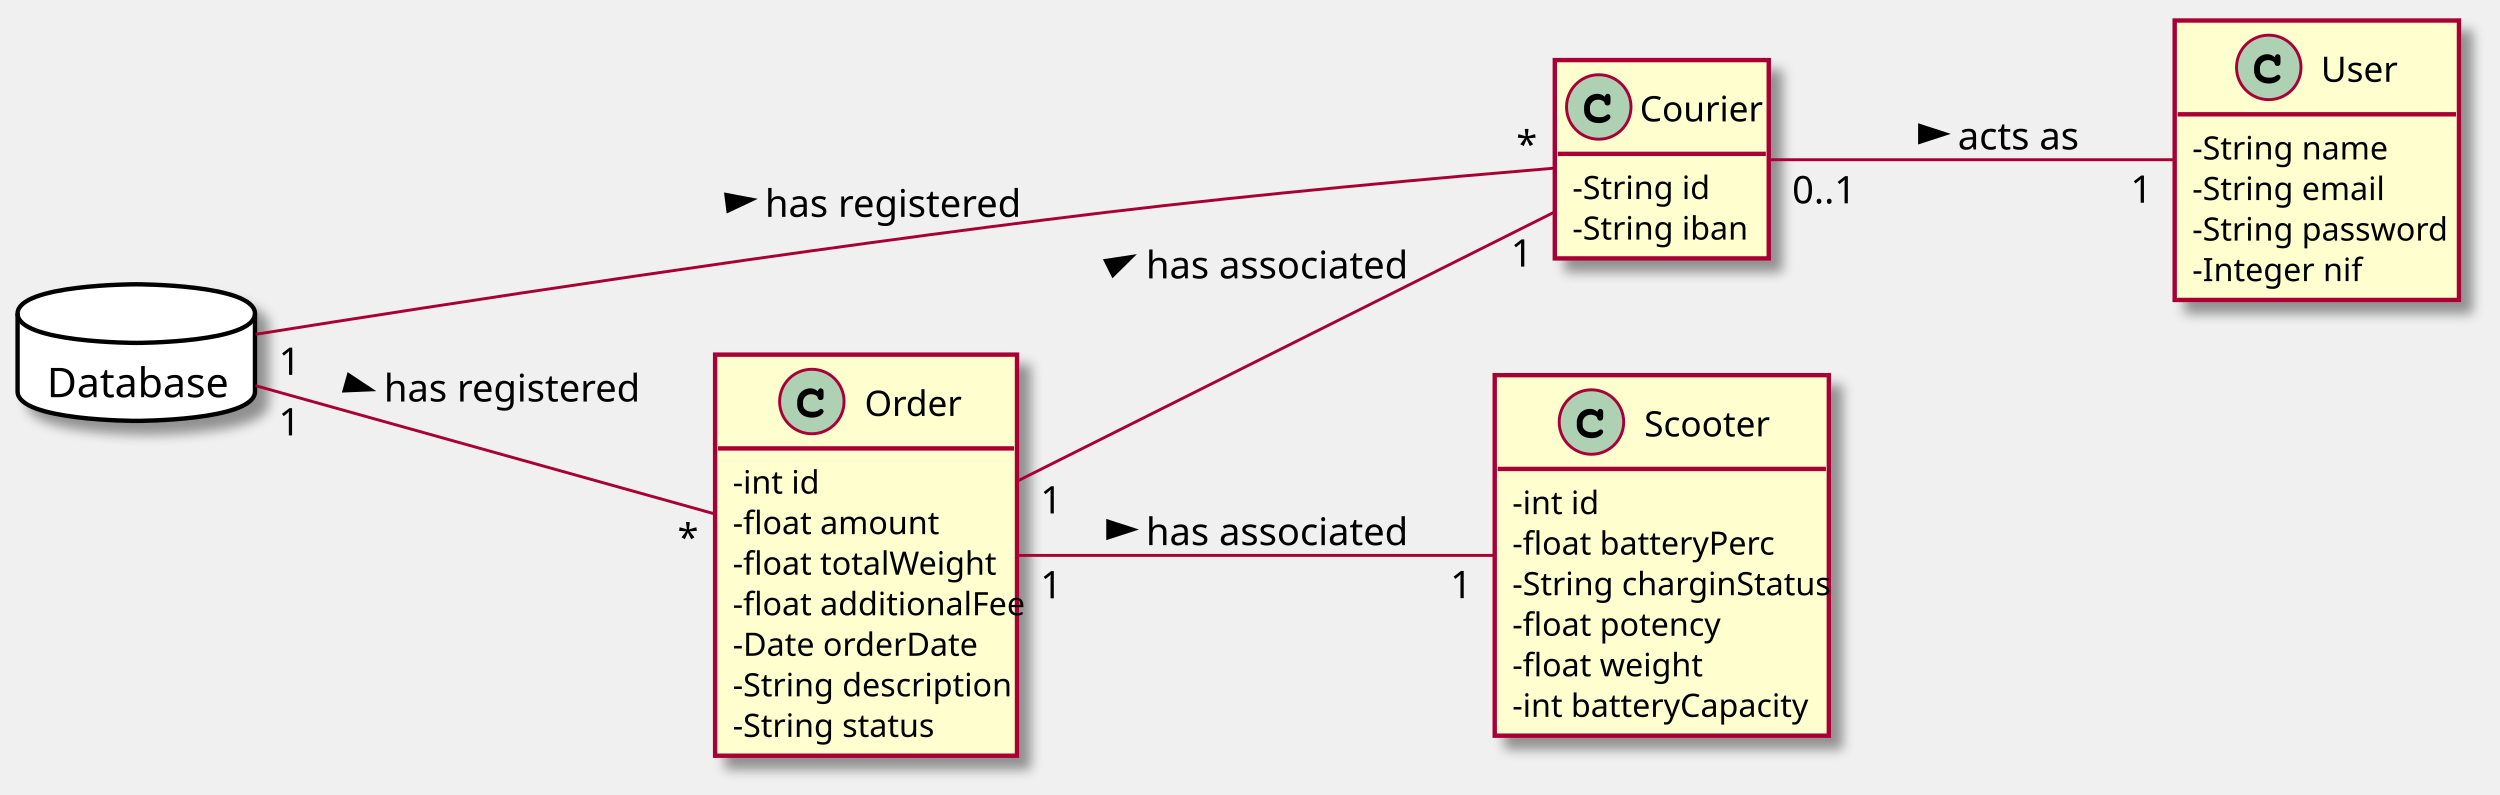
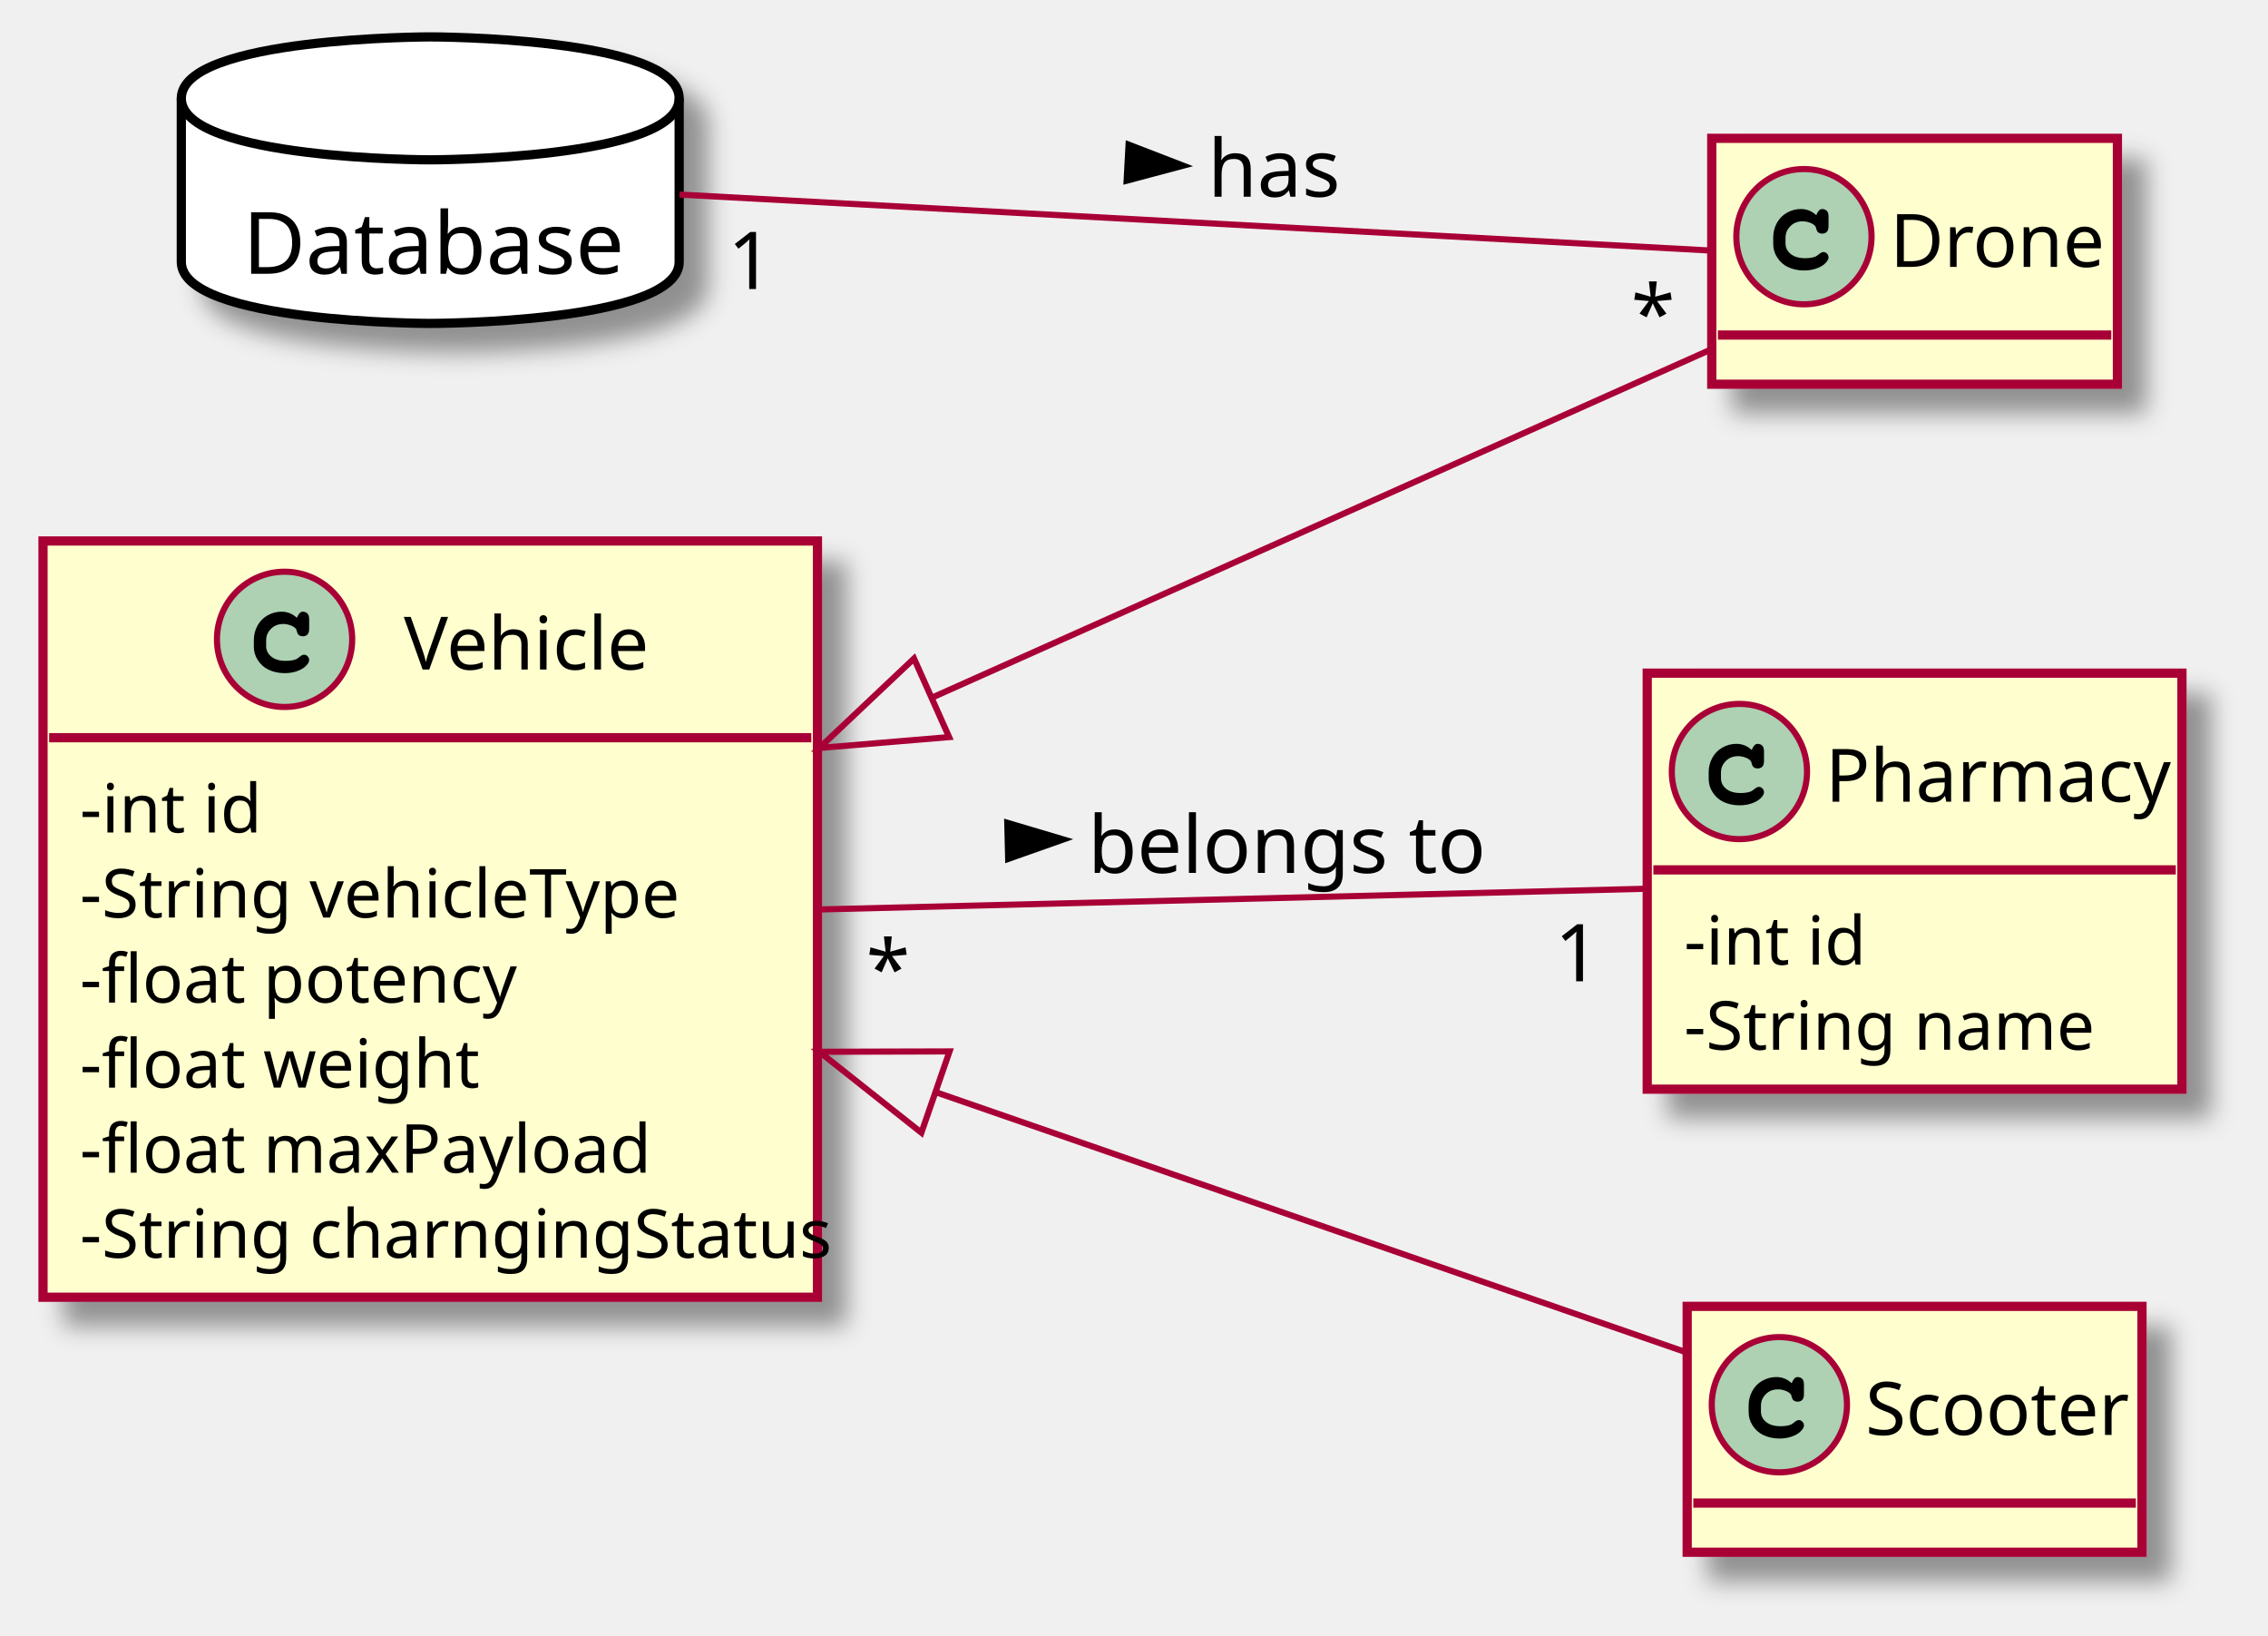
- <svg xmlns="http://www.w3.org/2000/svg" contentScriptType="application/ecmascript" contentStyleType="text/css" height="271px" preserveAspectRatio="none" style="width:853px;height:271px;" version="1.1" viewBox="0 0 853 271" width="853px" zoomAndPan="magnify">
+ <svg xmlns="http://www.w3.org/2000/svg" contentScriptType="application/ecmascript" contentStyleType="text/css" height="266px" preserveAspectRatio="none" style="width:369px;height:266px;" version="1.1" viewBox="0 0 369 266" width="369px" zoomAndPan="magnify">
  <defs>
-     <filter height="300%" id="fsl44f0mrbq54" width="300%" x="-1" y="-1">
+     <filter height="300%" id="ff14hxtnyh9h9" width="300%" x="-1" y="-1">
      <feGaussianBlur result="blurOut" stdDeviation="2.0" />
      <feColorMatrix in="blurOut" result="blurOut2" type="matrix" values="0 0 0 0 0 0 0 0 0 0 0 0 0 0 0 0 0 0 .4 0" />
      <feOffset dx="4.0" dy="4.0" in="blurOut2" result="blurOut3" />
      <feBlend in="SourceGraphic" in2="blurOut3" mode="normal" />
    </filter>
  </defs>
  <g>
-     <path d="M6,107 C6,97 46.5,97 46.5,97 C46.5,97 87,97 87,107 L87,133.609 C87,143.609 46.5,143.609 46.5,143.609 C46.5,143.609 6,143.609 6,133.609 L6,107 " fill="#FFFFFF" filter="url(#fsl44f0mrbq54)" style="stroke:#000000;stroke-width:1.5;" />
-     <path d="M6,107 C6,117 46.5,117 46.5,117 C46.5,117 87,117 87,107 " fill="none" style="stroke:#000000;stroke-width:1.5;" />
-     <text fill="#000000" font-family="sans-serif" font-size="14" lengthAdjust="spacing" textLength="61" x="16" y="135.533">Database</text>
-     <rect codeLine="8" fill="#FEFECE" filter="url(#fsl44f0mrbq54)" height="95.344" id="User" style="stroke:#A80036;stroke-width:1.5;" width="97" x="742" y="7" />
-     <ellipse cx="774.1" cy="23" fill="#ADD1B2" rx="11" ry="11" style="stroke:#A80036;stroke-width:1.0;" />
-     <path d="M776.1,19.5 Q776.303,19 776.538,18.75 Q776.772,18.5 777.038,18.5 Q777.506,18.5 777.803,18.781 Q778.1,19.062 778.1,19.719 L778.1,21.281 Q778.1,21.938 777.819,22.219 Q777.538,22.5 777.1,22.5 Q776.709,22.5 776.459,22.328 Q776.209,22.156 776.1,21.703 Q776.053,21.391 775.881,21.219 Q775.569,20.891 775.006,20.703 Q774.444,20.5 773.881,20.5 Q773.178,20.5 772.584,20.781 Q772.006,21.062 771.553,21.688 Q771.1,22.312 771.1,23.172 L771.1,24.094 Q771.1,25.125 771.944,25.812 Q772.788,26.5 774.288,26.5 Q775.178,26.5 775.803,26.297 Q776.163,26.188 776.569,25.828 Q776.834,25.625 776.975,25.562 Q777.116,25.5 777.288,25.5 Q777.616,25.5 777.85,25.766 Q778.1,26.016 778.1,26.375 Q778.1,26.719 777.756,27.125 Q777.256,27.719 776.459,28.047 Q775.413,28.5 774.131,28.5 Q772.631,28.5 771.428,27.906 Q770.459,27.438 769.772,26.422 Q769.1,25.406 769.1,24.203 L769.1,23.109 Q769.1,21.859 769.694,20.766 Q770.303,19.672 771.35,19.094 Q772.413,18.5 773.6,18.5 Q774.319,18.5 774.944,18.75 Q775.569,19 776.1,19.5 Z " fill="#000000" />
-     <text fill="#000000" font-family="sans-serif" font-size="12" lengthAdjust="spacing" textLength="27" x="791.9" y="27.91">User</text>
-     <line style="stroke:#A80036;stroke-width:1.5;" x1="743" x2="838" y1="39" y2="39" />
-     <text fill="#000000" font-family="sans-serif" font-size="11" lengthAdjust="spacing" textLength="61" x="748" y="54.419">-String name</text>
-     <text fill="#000000" font-family="sans-serif" font-size="11" lengthAdjust="spacing" textLength="59" x="748" y="68.255">-String email</text>
-     <text fill="#000000" font-family="sans-serif" font-size="11" lengthAdjust="spacing" textLength="85" x="748" y="82.091">-String password</text>
-     <text fill="#000000" font-family="sans-serif" font-size="11" lengthAdjust="spacing" textLength="52" x="748" y="95.927">-Integer nif</text>
-     <rect codeLine="14" fill="#FEFECE" filter="url(#fsl44f0mrbq54)" height="67.672" id="Courier" style="stroke:#A80036;stroke-width:1.5;" width="73" x="530.5" y="20.5" />
-     <ellipse cx="545.5" cy="36.5" fill="#ADD1B2" rx="11" ry="11" style="stroke:#A80036;stroke-width:1.0;" />
-     <path d="M547.5,33 Q547.703,32.5 547.938,32.25 Q548.172,32 548.438,32 Q548.906,32 549.203,32.281 Q549.5,32.562 549.5,33.219 L549.5,34.781 Q549.5,35.438 549.219,35.719 Q548.938,36 548.5,36 Q548.109,36 547.859,35.828 Q547.609,35.656 547.5,35.203 Q547.453,34.891 547.281,34.719 Q546.969,34.391 546.406,34.203 Q545.844,34 545.281,34 Q544.578,34 543.984,34.281 Q543.406,34.562 542.953,35.188 Q542.5,35.812 542.5,36.672 L542.5,37.594 Q542.5,38.625 543.344,39.312 Q544.188,40 545.688,40 Q546.578,40 547.203,39.797 Q547.562,39.688 547.969,39.328 Q548.234,39.125 548.375,39.062 Q548.516,39 548.688,39 Q549.016,39 549.25,39.266 Q549.5,39.516 549.5,39.875 Q549.5,40.219 549.156,40.625 Q548.656,41.219 547.859,41.547 Q546.812,42 545.531,42 Q544.031,42 542.828,41.406 Q541.859,40.938 541.172,39.922 Q540.5,38.906 540.5,37.703 L540.5,36.609 Q540.5,35.359 541.094,34.266 Q541.703,33.172 542.75,32.594 Q543.812,32 545,32 Q545.719,32 546.344,32.25 Q546.969,32.5 547.5,33 Z " fill="#000000" />
-     <text fill="#000000" font-family="sans-serif" font-size="12" lengthAdjust="spacing" textLength="41" x="559.5" y="41.41">Courier</text>
-     <line style="stroke:#A80036;stroke-width:1.5;" x1="531.5" x2="602.5" y1="52.5" y2="52.5" />
-     <text fill="#000000" font-family="sans-serif" font-size="11" lengthAdjust="spacing" textLength="43" x="536.5" y="67.919">-String id</text>
-     <text fill="#000000" font-family="sans-serif" font-size="11" lengthAdjust="spacing" textLength="55" x="536.5" y="81.755">-String iban</text>
-     <rect codeLine="18" fill="#FEFECE" filter="url(#fsl44f0mrbq54)" height="123.016" id="Scooter" style="stroke:#A80036;stroke-width:1.5;" width="114" x="510" y="128" />
-     <ellipse cx="543" cy="144" fill="#ADD1B2" rx="11" ry="11" style="stroke:#A80036;stroke-width:1.0;" />
-     <path d="M545,140.5 Q545.203,140 545.438,139.75 Q545.672,139.5 545.938,139.5 Q546.406,139.5 546.703,139.781 Q547,140.062 547,140.719 L547,142.281 Q547,142.938 546.719,143.219 Q546.438,143.5 546,143.5 Q545.609,143.5 545.359,143.328 Q545.109,143.156 545,142.703 Q544.953,142.391 544.781,142.219 Q544.469,141.891 543.906,141.703 Q543.344,141.5 542.781,141.5 Q542.078,141.5 541.484,141.781 Q540.906,142.062 540.453,142.688 Q540,143.312 540,144.172 L540,145.094 Q540,146.125 540.844,146.812 Q541.688,147.5 543.188,147.5 Q544.078,147.5 544.703,147.297 Q545.062,147.188 545.469,146.828 Q545.734,146.625 545.875,146.562 Q546.016,146.5 546.188,146.5 Q546.516,146.5 546.75,146.766 Q547,147.016 547,147.375 Q547,147.719 546.656,148.125 Q546.156,148.719 545.359,149.047 Q544.312,149.5 543.031,149.5 Q541.531,149.5 540.328,148.906 Q539.359,148.438 538.672,147.422 Q538,146.406 538,145.203 L538,144.109 Q538,142.859 538.594,141.766 Q539.203,140.672 540.25,140.094 Q541.312,139.5 542.5,139.5 Q543.219,139.5 543.844,139.75 Q544.469,140 545,140.5 Z " fill="#000000" />
-     <text fill="#000000" font-family="sans-serif" font-size="12" lengthAdjust="spacing" textLength="42" x="561" y="148.91">Scooter</text>
-     <line style="stroke:#A80036;stroke-width:1.5;" x1="511" x2="623" y1="160" y2="160" />
-     <text fill="#000000" font-family="sans-serif" font-size="11" lengthAdjust="spacing" textLength="26" x="516" y="175.419">-int id</text>
-     <text fill="#000000" font-family="sans-serif" font-size="11" lengthAdjust="spacing" textLength="84" x="516" y="189.255">-float batteryPerc</text>
-     <text fill="#000000" font-family="sans-serif" font-size="11" lengthAdjust="spacing" textLength="102" x="516" y="203.091">-String charginStatus</text>
-     <text fill="#000000" font-family="sans-serif" font-size="11" lengthAdjust="spacing" textLength="67" x="516" y="216.927">-float potency</text>
-     <text fill="#000000" font-family="sans-serif" font-size="11" lengthAdjust="spacing" textLength="61" x="516" y="230.763">-float weight</text>
-     <text fill="#000000" font-family="sans-serif" font-size="11" lengthAdjust="spacing" textLength="94" x="516" y="244.599">-int batteryCapacity</text>
-     <rect codeLine="27" fill="#FEFECE" filter="url(#fsl44f0mrbq54)" height="136.852" id="Order" style="stroke:#A80036;stroke-width:1.5;" width="103" x="244" y="121" />
-     <ellipse cx="277" cy="137" fill="#ADD1B2" rx="11" ry="11" style="stroke:#A80036;stroke-width:1.0;" />
-     <path d="M279,133.5 Q279.203,133 279.438,132.75 Q279.672,132.5 279.938,132.5 Q280.406,132.5 280.703,132.781 Q281,133.062 281,133.719 L281,135.281 Q281,135.938 280.719,136.219 Q280.438,136.5 280,136.5 Q279.609,136.5 279.359,136.328 Q279.109,136.156 279,135.703 Q278.953,135.391 278.781,135.219 Q278.469,134.891 277.906,134.703 Q277.344,134.5 276.781,134.5 Q276.078,134.5 275.484,134.781 Q274.906,135.062 274.453,135.688 Q274,136.312 274,137.172 L274,138.094 Q274,139.125 274.844,139.812 Q275.688,140.5 277.188,140.5 Q278.078,140.5 278.703,140.297 Q279.062,140.188 279.469,139.828 Q279.734,139.625 279.875,139.562 Q280.016,139.5 280.188,139.5 Q280.516,139.5 280.75,139.766 Q281,140.016 281,140.375 Q281,140.719 280.656,141.125 Q280.156,141.719 279.359,142.047 Q278.312,142.5 277.031,142.5 Q275.531,142.5 274.328,141.906 Q273.359,141.438 272.672,140.422 Q272,139.406 272,138.203 L272,137.109 Q272,135.859 272.594,134.766 Q273.203,133.672 274.25,133.094 Q275.312,132.5 276.5,132.5 Q277.219,132.5 277.844,132.75 Q278.469,133 279,133.5 Z " fill="#000000" />
-     <text fill="#000000" font-family="sans-serif" font-size="12" lengthAdjust="spacing" textLength="31" x="295" y="141.91">Order</text>
-     <line style="stroke:#A80036;stroke-width:1.5;" x1="245" x2="346" y1="153" y2="153" />
-     <text fill="#000000" font-family="sans-serif" font-size="11" lengthAdjust="spacing" textLength="26" x="250" y="168.419">-int id</text>
-     <text fill="#000000" font-family="sans-serif" font-size="11" lengthAdjust="spacing" textLength="63" x="250" y="182.255">-float amount</text>
-     <text fill="#000000" font-family="sans-serif" font-size="11" lengthAdjust="spacing" textLength="81" x="250" y="196.091">-float totalWeight</text>
-     <text fill="#000000" font-family="sans-serif" font-size="11" lengthAdjust="spacing" textLength="91" x="250" y="209.927">-float additionalFee</text>
-     <text fill="#000000" font-family="sans-serif" font-size="11" lengthAdjust="spacing" textLength="77" x="250" y="223.763">-Date orderDate</text>
-     <text fill="#000000" font-family="sans-serif" font-size="11" lengthAdjust="spacing" textLength="88" x="250" y="237.599">-String description</text>
-     <text fill="#000000" font-family="sans-serif" font-size="11" lengthAdjust="spacing" textLength="65" x="250" y="251.435">-String status</text>
-     <path codeLine="37" d="M87.23,114.06 C149.06,104.19 272.11,85.13 377,72.5 C430.34,66.08 492.38,60.54 530.41,57.36 " fill="none" id="Database-Courier" style="stroke:#A80036;stroke-width:1.0;" />
-     <polygon fill="#000000" points="256.96,68.041,247.615,66.274,248.361,72.104,256.96,68.041" style="stroke:#000000;stroke-width:1.0;" />
-     <text fill="#000000" font-family="sans-serif" font-size="13" lengthAdjust="spacing" textLength="82" x="261" y="73.995">has registered</text>
-     <text fill="#000000" font-family="sans-serif" font-size="13" lengthAdjust="spacing" textLength="7" x="95.109" y="127.899">1</text>
-     <text fill="#000000" font-family="sans-serif" font-size="13" lengthAdjust="spacing" textLength="5" x="517.348" y="53.865">*</text>
-     <path codeLine="38" d="M87.18,131.59 C129.73,143.47 197.41,162.38 243.79,175.33 " fill="none" id="Database-Order" style="stroke:#A80036;stroke-width:1.0;" />
-     <polygon fill="#000000" points="126.816,133.021,118.895,127.757,117.313,133.418,126.816,133.021" style="stroke:#000000;stroke-width:1.0;" />
-     <text fill="#000000" font-family="sans-serif" font-size="13" lengthAdjust="spacing" textLength="82" x="131" y="136.995">has registered</text>
-     <text fill="#000000" font-family="sans-serif" font-size="13" lengthAdjust="spacing" textLength="7" x="95.05" y="148.552">1</text>
-     <text fill="#000000" font-family="sans-serif" font-size="13" lengthAdjust="spacing" textLength="5" x="231.167" y="187.993">*</text>
-     <path codeLine="39" d="M603.59,54.5 C641.01,54.5 700.11,54.5 741.6,54.5 " fill="none" id="Courier-User" style="stroke:#A80036;stroke-width:1.0;" />
-     <polygon fill="#000000" points="664,45.676,654.955,42.737,654.955,48.615,664,45.676" style="stroke:#000000;stroke-width:1.0;" />
-     <text fill="#000000" font-family="sans-serif" font-size="13" lengthAdjust="spacing" textLength="43" x="668" y="50.995">acts as</text>
-     <text fill="#000000" font-family="sans-serif" font-size="13" lengthAdjust="spacing" textLength="22" x="611.472" y="69.376">0..1</text>
-     <text fill="#000000" font-family="sans-serif" font-size="13" lengthAdjust="spacing" textLength="7" x="726.904" y="69.171">1</text>
-     <path codeLine="40" d="M347.19,189.5 C393.54,189.5 461.99,189.5 509.95,189.5 " fill="none" id="Order-Scooter" style="stroke:#A80036;stroke-width:1.0;" />
-     <polygon fill="#000000" points="387,180.676,377.955,177.737,377.955,183.615,387,180.676" style="stroke:#000000;stroke-width:1.0;" />
-     <text fill="#000000" font-family="sans-serif" font-size="13" lengthAdjust="spacing" textLength="88" x="391" y="185.995">has associated</text>
-     <text fill="#000000" font-family="sans-serif" font-size="13" lengthAdjust="spacing" textLength="7" x="354.951" y="204.155">1</text>
-     <text fill="#000000" font-family="sans-serif" font-size="13" lengthAdjust="spacing" textLength="7" x="494.814" y="204.093">1</text>
-     <path codeLine="41" d="M347.19,164.11 C400.56,137.37 483.21,95.97 530.17,72.45 " fill="none" id="Order-Courier" style="stroke:#A80036;stroke-width:1.0;" />
-     <polygon fill="#000000" points="386.471,87.436,377.067,88.86,379.7,94.115,386.471,87.436" style="stroke:#000000;stroke-width:1.0;" />
-     <text fill="#000000" font-family="sans-serif" font-size="13" lengthAdjust="spacing" textLength="88" x="391" y="94.995">has associated</text>
-     <text fill="#000000" font-family="sans-serif" font-size="13" lengthAdjust="spacing" textLength="7" x="354.951" y="175.195">1</text>
-     <text fill="#000000" font-family="sans-serif" font-size="13" lengthAdjust="spacing" textLength="7" x="515.482" y="90.957">1</text>
+     <path d="M29.5,16 C29.5,6 70,6 70,6 C70,6 110.5,6 110.5,16 L110.5,42.609 C110.5,52.609 70,52.609 70,52.609 C70,52.609 29.5,52.609 29.5,42.609 L29.5,16 " fill="#FFFFFF" filter="url(#ff14hxtnyh9h9)" style="stroke:#000000;stroke-width:1.5;" />
+     <path d="M29.5,16 C29.5,26 70,26 70,26 C70,26 110.5,26 110.5,16 " fill="none" style="stroke:#000000;stroke-width:1.5;" />
+     <text fill="#000000" font-family="sans-serif" font-size="14" lengthAdjust="spacing" textLength="61" x="39.5" y="44.533">Database</text>
+     <rect codeLine="8" fill="#FEFECE" filter="url(#ff14hxtnyh9h9)" height="67.672" id="Pharmacy" style="stroke:#A80036;stroke-width:1.5;" width="87" x="268" y="109.5" />
+     <ellipse cx="283" cy="125.5" fill="#ADD1B2" rx="11" ry="11" style="stroke:#A80036;stroke-width:1.0;" />
+     <path d="M285,122 Q285.203,121.5 285.438,121.25 Q285.672,121 285.938,121 Q286.406,121 286.703,121.281 Q287,121.562 287,122.219 L287,123.781 Q287,124.438 286.719,124.719 Q286.438,125 286,125 Q285.609,125 285.359,124.828 Q285.109,124.656 285,124.203 Q284.953,123.891 284.781,123.719 Q284.469,123.391 283.906,123.203 Q283.344,123 282.781,123 Q282.078,123 281.484,123.281 Q280.906,123.562 280.453,124.188 Q280,124.812 280,125.672 L280,126.594 Q280,127.625 280.844,128.312 Q281.688,129 283.188,129 Q284.078,129 284.703,128.797 Q285.062,128.688 285.469,128.328 Q285.734,128.125 285.875,128.062 Q286.016,128 286.188,128 Q286.516,128 286.75,128.266 Q287,128.516 287,128.875 Q287,129.219 286.656,129.625 Q286.156,130.219 285.359,130.547 Q284.312,131 283.031,131 Q281.531,131 280.328,130.406 Q279.359,129.938 278.672,128.922 Q278,127.906 278,126.703 L278,125.609 Q278,124.359 278.594,123.266 Q279.203,122.172 280.25,121.594 Q281.312,121 282.5,121 Q283.219,121 283.844,121.25 Q284.469,121.5 285,122 Z " fill="#000000" />
+     <text fill="#000000" font-family="sans-serif" font-size="12" lengthAdjust="spacing" textLength="55" x="297" y="130.41">Pharmacy</text>
+     <line style="stroke:#A80036;stroke-width:1.5;" x1="269" x2="354" y1="141.5" y2="141.5" />
+     <text fill="#000000" font-family="sans-serif" font-size="11" lengthAdjust="spacing" textLength="26" x="274" y="156.919">-int id</text>
+     <text fill="#000000" font-family="sans-serif" font-size="11" lengthAdjust="spacing" textLength="61" x="274" y="170.755">-String name</text>
+     <rect codeLine="29" fill="#FEFECE" filter="url(#ff14hxtnyh9h9)" height="40" id="Drone" style="stroke:#A80036;stroke-width:1.5;" width="66" x="278.5" y="22.5" />
+     <ellipse cx="293.5" cy="38.5" fill="#ADD1B2" rx="11" ry="11" style="stroke:#A80036;stroke-width:1.0;" />
+     <path d="M295.5,35 Q295.703,34.5 295.938,34.25 Q296.172,34 296.438,34 Q296.906,34 297.203,34.281 Q297.5,34.562 297.5,35.219 L297.5,36.781 Q297.5,37.438 297.219,37.719 Q296.938,38 296.5,38 Q296.109,38 295.859,37.828 Q295.609,37.656 295.5,37.203 Q295.453,36.891 295.281,36.719 Q294.969,36.391 294.406,36.203 Q293.844,36 293.281,36 Q292.578,36 291.984,36.281 Q291.406,36.562 290.953,37.188 Q290.5,37.812 290.5,38.672 L290.5,39.594 Q290.5,40.625 291.344,41.312 Q292.188,42 293.688,42 Q294.578,42 295.203,41.797 Q295.562,41.688 295.969,41.328 Q296.234,41.125 296.375,41.062 Q296.516,41 296.688,41 Q297.016,41 297.25,41.266 Q297.5,41.516 297.5,41.875 Q297.5,42.219 297.156,42.625 Q296.656,43.219 295.859,43.547 Q294.812,44 293.531,44 Q292.031,44 290.828,43.406 Q289.859,42.938 289.172,41.922 Q288.5,40.906 288.5,39.703 L288.5,38.609 Q288.5,37.359 289.094,36.266 Q289.703,35.172 290.75,34.594 Q291.812,34 293,34 Q293.719,34 294.344,34.25 Q294.969,34.5 295.5,35 Z " fill="#000000" />
+     <text fill="#000000" font-family="sans-serif" font-size="12" lengthAdjust="spacing" textLength="34" x="307.5" y="43.41">Drone</text>
+     <line style="stroke:#A80036;stroke-width:1.5;" x1="279.5" x2="343.5" y1="54.5" y2="54.5" />
+     <rect codeLine="16" fill="#FEFECE" filter="url(#ff14hxtnyh9h9)" height="123.016" id="Vehicle" style="stroke:#A80036;stroke-width:1.5;" width="126" x="7" y="88" />
+     <ellipse cx="46.3" cy="104" fill="#ADD1B2" rx="11" ry="11" style="stroke:#A80036;stroke-width:1.0;" />
+     <path d="M48.3,100.5 Q48.503,100 48.737,99.75 Q48.972,99.5 49.237,99.5 Q49.706,99.5 50.003,99.781 Q50.3,100.062 50.3,100.719 L50.3,102.281 Q50.3,102.938 50.019,103.219 Q49.737,103.5 49.3,103.5 Q48.909,103.5 48.659,103.328 Q48.409,103.156 48.3,102.703 Q48.253,102.391 48.081,102.219 Q47.769,101.891 47.206,101.703 Q46.644,101.5 46.081,101.5 Q45.378,101.5 44.784,101.781 Q44.206,102.062 43.753,102.688 Q43.3,103.312 43.3,104.172 L43.3,105.094 Q43.3,106.125 44.144,106.812 Q44.987,107.5 46.487,107.5 Q47.378,107.5 48.003,107.297 Q48.362,107.188 48.769,106.828 Q49.034,106.625 49.175,106.562 Q49.316,106.5 49.487,106.5 Q49.816,106.5 50.05,106.766 Q50.3,107.016 50.3,107.375 Q50.3,107.719 49.956,108.125 Q49.456,108.719 48.659,109.047 Q47.612,109.5 46.331,109.5 Q44.831,109.5 43.628,108.906 Q42.659,108.438 41.972,107.422 Q41.3,106.406 41.3,105.203 L41.3,104.109 Q41.3,102.859 41.894,101.766 Q42.503,100.672 43.55,100.094 Q44.612,99.5 45.8,99.5 Q46.519,99.5 47.144,99.75 Q47.769,100 48.3,100.5 Z " fill="#000000" />
+     <text fill="#000000" font-family="sans-serif" font-size="12" lengthAdjust="spacing" textLength="40" x="65.7" y="108.91">Vehicle</text>
+     <line style="stroke:#A80036;stroke-width:1.5;" x1="8" x2="132" y1="120" y2="120" />
+     <text fill="#000000" font-family="sans-serif" font-size="11" lengthAdjust="spacing" textLength="26" x="13" y="135.419">-int id</text>
+     <text fill="#000000" font-family="sans-serif" font-size="11" lengthAdjust="spacing" textLength="93" x="13" y="149.255">-String vehicleType</text>
+     <text fill="#000000" font-family="sans-serif" font-size="11" lengthAdjust="spacing" textLength="67" x="13" y="163.091">-float potency</text>
+     <text fill="#000000" font-family="sans-serif" font-size="11" lengthAdjust="spacing" textLength="61" x="13" y="176.927">-float weight</text>
+     <text fill="#000000" font-family="sans-serif" font-size="11" lengthAdjust="spacing" textLength="86" x="13" y="190.763">-float maxPayload</text>
+     <text fill="#000000" font-family="sans-serif" font-size="11" lengthAdjust="spacing" textLength="114" x="13" y="204.599">-String charngingStatus</text>
+     <rect codeLine="30" fill="#FEFECE" filter="url(#ff14hxtnyh9h9)" height="40" id="Scooter" style="stroke:#A80036;stroke-width:1.5;" width="74" x="274.5" y="212.5" />
+     <ellipse cx="289.5" cy="228.5" fill="#ADD1B2" rx="11" ry="11" style="stroke:#A80036;stroke-width:1.0;" />
+     <path d="M291.5,225 Q291.703,224.5 291.938,224.25 Q292.172,224 292.438,224 Q292.906,224 293.203,224.281 Q293.5,224.562 293.5,225.219 L293.5,226.781 Q293.5,227.438 293.219,227.719 Q292.938,228 292.5,228 Q292.109,228 291.859,227.828 Q291.609,227.656 291.5,227.203 Q291.453,226.891 291.281,226.719 Q290.969,226.391 290.406,226.203 Q289.844,226 289.281,226 Q288.578,226 287.984,226.281 Q287.406,226.562 286.953,227.188 Q286.5,227.812 286.5,228.672 L286.5,229.594 Q286.5,230.625 287.344,231.312 Q288.188,232 289.688,232 Q290.578,232 291.203,231.797 Q291.562,231.688 291.969,231.328 Q292.234,231.125 292.375,231.062 Q292.516,231 292.688,231 Q293.016,231 293.25,231.266 Q293.5,231.516 293.5,231.875 Q293.5,232.219 293.156,232.625 Q292.656,233.219 291.859,233.547 Q290.812,234 289.531,234 Q288.031,234 286.828,233.406 Q285.859,232.938 285.172,231.922 Q284.5,230.906 284.5,229.703 L284.5,228.609 Q284.5,227.359 285.094,226.266 Q285.703,225.172 286.75,224.594 Q287.812,224 289,224 Q289.719,224 290.344,224.25 Q290.969,224.5 291.5,225 Z " fill="#000000" />
+     <text fill="#000000" font-family="sans-serif" font-size="12" lengthAdjust="spacing" textLength="42" x="303.5" y="233.41">Scooter</text>
+     <line style="stroke:#A80036;stroke-width:1.5;" x1="275.5" x2="347.5" y1="244.5" y2="244.5" />
+     <path codeLine="27" d="M110.55,31.65 C157.45,34.19 234.72,38.39 278.2,40.75 " fill="none" id="Database-Drone" style="stroke:#A80036;stroke-width:1.0;" />
+     <polygon fill="#000000" points="192.493,26.947,183.62,23.522,183.302,29.391,192.493,26.947" style="stroke:#000000;stroke-width:1.0;" />
+     <text fill="#000000" font-family="sans-serif" font-size="13" lengthAdjust="spacing" textLength="21" x="196.5" y="31.995">has</text>
+     <text fill="#000000" font-family="sans-serif" font-size="13" lengthAdjust="spacing" textLength="7" x="118.396" y="47.019">1</text>
+     <text fill="#000000" font-family="sans-serif" font-size="13" lengthAdjust="spacing" textLength="5" x="265.369" y="55.651">*</text>
+     <path codeLine="28" d="M133.3,147.94 C175.57,146.88 230.36,145.51 267.76,144.57 " fill="none" id="Vehicle-Pharmacy" style="stroke:#A80036;stroke-width:1.0;" />
+     <polygon fill="#000000" points="172.998,136.55,163.882,133.839,164.03,139.715,172.998,136.55" style="stroke:#000000;stroke-width:1.0;" />
+     <text fill="#000000" font-family="sans-serif" font-size="13" lengthAdjust="spacing" textLength="60" x="177" y="141.995">belongs to</text>
+     <text fill="#000000" font-family="sans-serif" font-size="13" lengthAdjust="spacing" textLength="5" x="140.908" y="162.199">*</text>
+     <text fill="#000000" font-family="sans-serif" font-size="13" lengthAdjust="spacing" textLength="7" x="252.936" y="159.624">1</text>
+     <path d="M151.63,113.48 C194.96,94.12 245.96,71.33 278.26,56.9 " fill="none" id="Vehicle-backto-Drone" style="stroke:#A80036;stroke-width:1.0;" />
+     <polygon fill="none" points="154.42,119.9,133.3,121.67,148.71,107.12,154.42,119.9" style="stroke:#A80036;stroke-width:1.0;" />
+     <path d="M152.36,177.7 C193.75,192.04 241.98,208.75 274.19,219.92 " fill="none" id="Vehicle-backto-Scooter" style="stroke:#A80036;stroke-width:1.0;" />
+     <polygon fill="none" points="149.91,184.25,133.3,171.09,154.49,171.03,149.91,184.25" style="stroke:#A80036;stroke-width:1.0;" />
  </g>
</svg>
